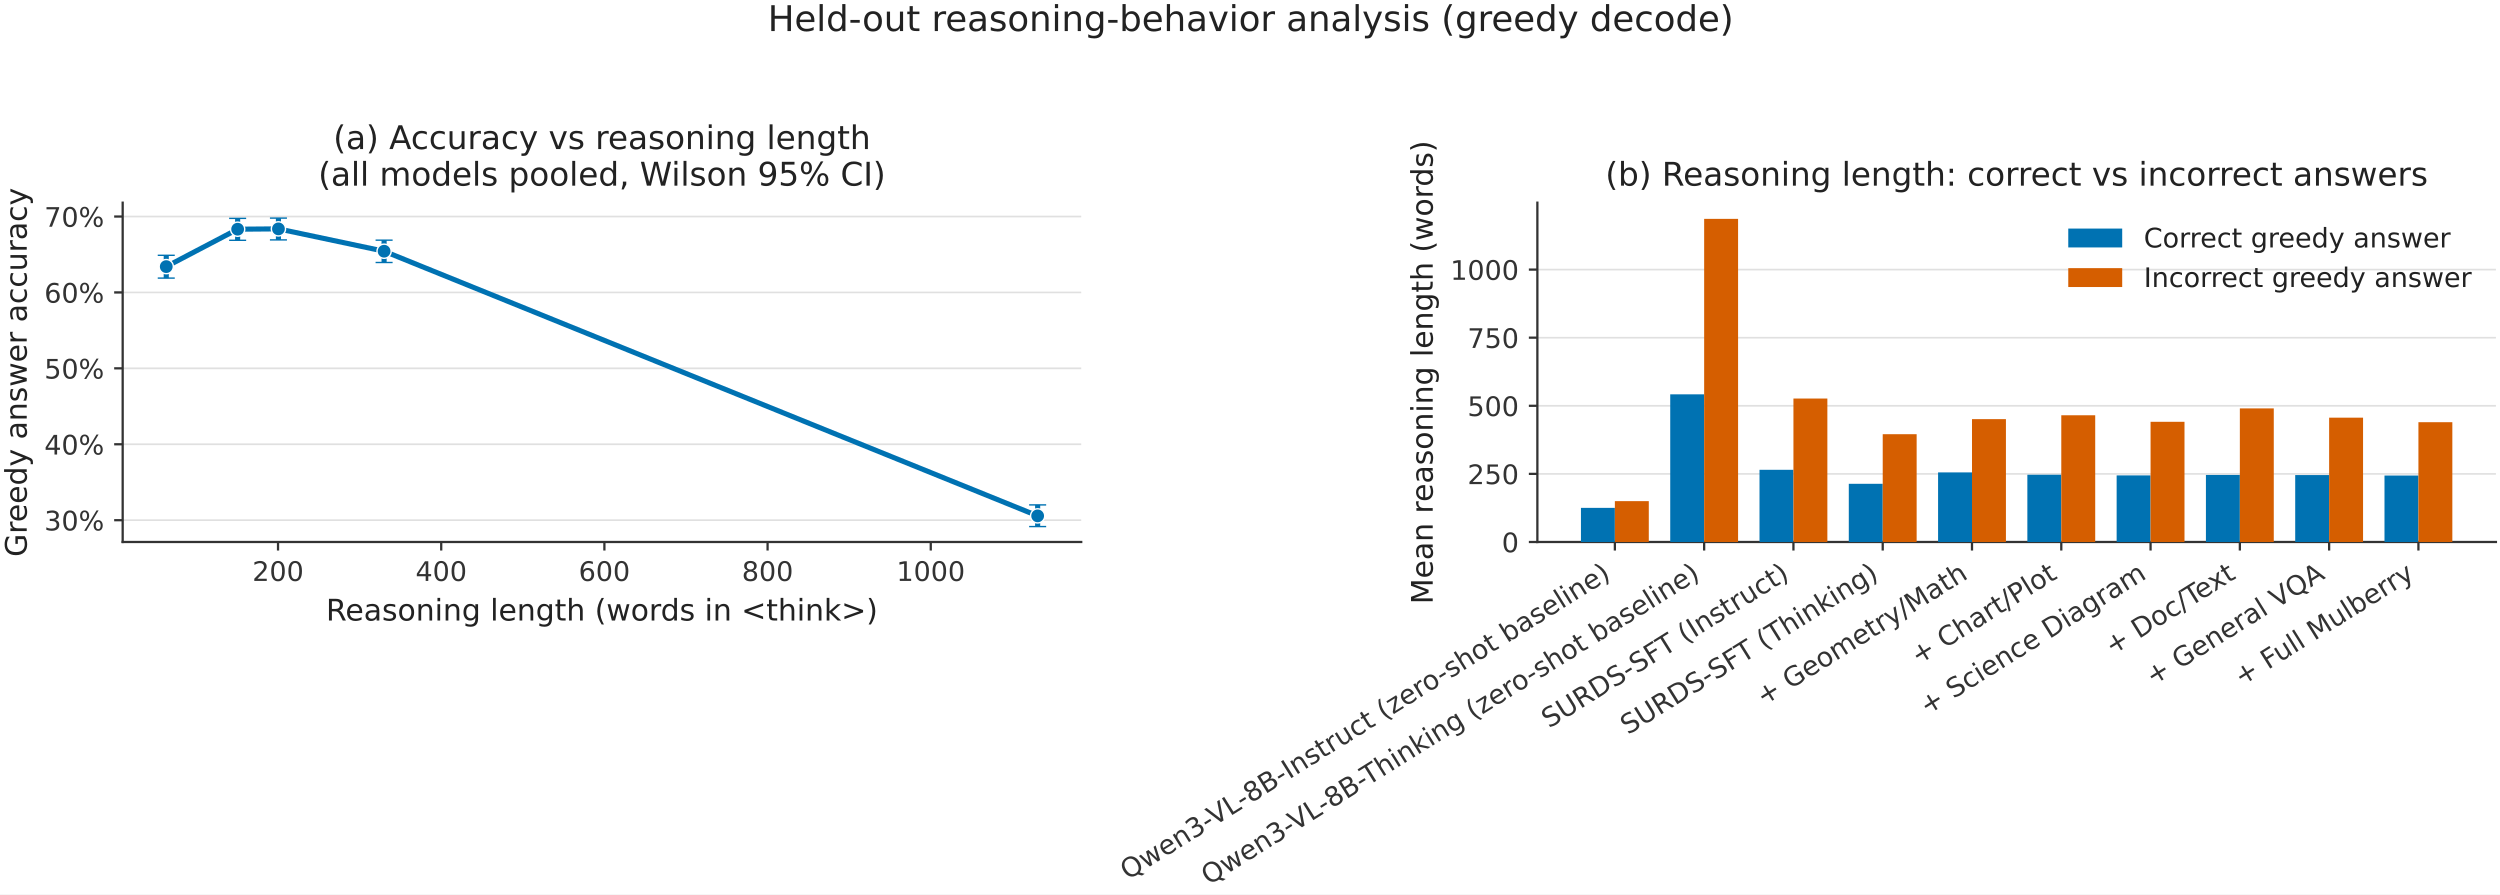
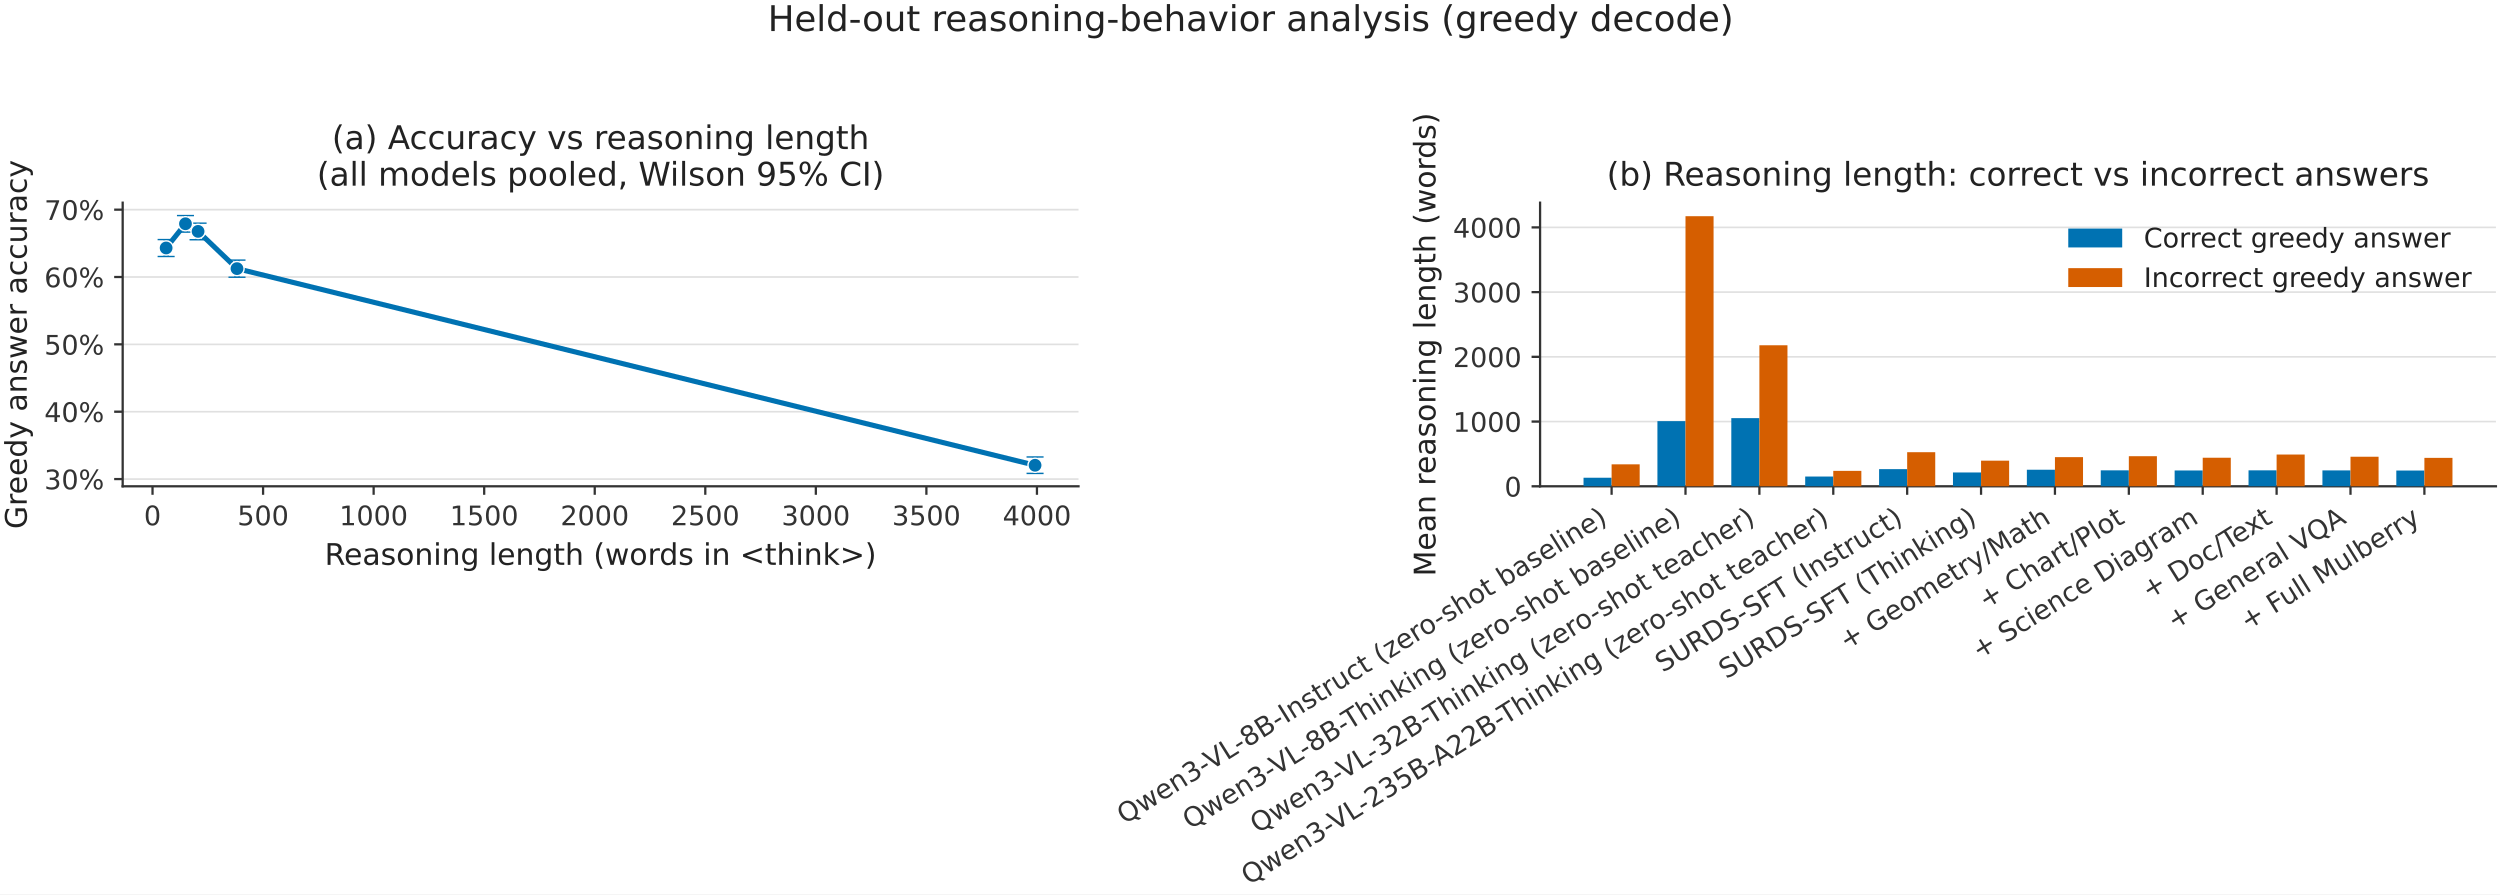
- <svg xmlns="http://www.w3.org/2000/svg" xmlns:xlink="http://www.w3.org/1999/xlink" width="880.697pt" height="315.072pt" viewBox="0 0 880.697 315.072" version="1.1">
+ <svg xmlns="http://www.w3.org/2000/svg" xmlns:xlink="http://www.w3.org/1999/xlink" width="880.697pt" height="315.063pt" viewBox="0 0 880.697 315.063" version="1.1">
  <defs>
    <style type="text/css">*{stroke-linejoin: round; stroke-linecap: butt}</style>
  </defs>
  <g id="figure_1">
    <g id="patch_1">
-       <path d="M 0 315.072  L 880.697 315.072  L 880.697 0  L 0 0  z " style="fill: #ffffff" />
+       <path d="M 0 315.063  L 880.697 315.063  L 880.697 0  L 0 0  z " style="fill: #ffffff" />
    </g>
    <g id="axes_1">
      <g id="patch_2">
-         <path d="M 43.217 190.93  L 380.891 190.93  L 380.891 71.4  L 43.217 71.4  z " style="fill: #ffffff" />
+         <path d="M 43.217 171.312  L 379.937 171.312  L 379.937 71.4  L 43.217 71.4  z " style="fill: #ffffff" />
      </g>
      <g id="matplotlib.axis_1">
        <g id="xtick_1">
          <g id="line2d_1">
            <defs>
-               <path id="md79ca6b4f8" d="M 0 0  L 0 3  " style="stroke: #333333; stroke-width: 0.8" />
+               <path id="ma2ba0cc5ce" d="M 0 0  L 0 3  " style="stroke: #333333; stroke-width: 0.8" />
            </defs>
            <g>
-               <use xlink:href="#md79ca6b4f8" x="97.944" y="190.93" style="fill: #333333; stroke: #333333; stroke-width: 0.8" />
+               <use xlink:href="#ma2ba0cc5ce" x="53.732" y="171.312" style="fill: #333333; stroke: #333333; stroke-width: 0.8" />
            </g>
          </g>
          <g id="text_1">
-             <text style="font-size: 9.5px; font-family: 'DejaVu Sans', 'STIXGeneral', sans-serif; text-anchor: middle; fill: #333333" x="97.944" y="204.649" transform="rotate(-0 97.94412 204.6486)">200</text>
+             <text style="font-size: 9.5px; font-family: 'DejaVu Sans', 'STIXGeneral', sans-serif; text-anchor: middle; fill: #333333" x="53.732" y="185.031" transform="rotate(-0 53.73245 185.031)">0</text>
          </g>
        </g>
        <g id="xtick_2">
          <g id="line2d_2">
            <g>
-               <use xlink:href="#md79ca6b4f8" x="155.43" y="190.93" style="fill: #333333; stroke: #333333; stroke-width: 0.8" />
+               <use xlink:href="#ma2ba0cc5ce" x="92.678" y="171.312" style="fill: #333333; stroke: #333333; stroke-width: 0.8" />
            </g>
          </g>
          <g id="text_2">
-             <text style="font-size: 9.5px; font-family: 'DejaVu Sans', 'STIXGeneral', sans-serif; text-anchor: middle; fill: #333333" x="155.43" y="204.649" transform="rotate(-0 155.4303 204.6486)">400</text>
+             <text style="font-size: 9.5px; font-family: 'DejaVu Sans', 'STIXGeneral', sans-serif; text-anchor: middle; fill: #333333" x="92.678" y="185.031" transform="rotate(-0 92.67759 185.031)">500</text>
          </g>
        </g>
        <g id="xtick_3">
          <g id="line2d_3">
            <g>
-               <use xlink:href="#md79ca6b4f8" x="212.916" y="190.93" style="fill: #333333; stroke: #333333; stroke-width: 0.8" />
+               <use xlink:href="#ma2ba0cc5ce" x="131.623" y="171.312" style="fill: #333333; stroke: #333333; stroke-width: 0.8" />
            </g>
          </g>
          <g id="text_3">
-             <text style="font-size: 9.5px; font-family: 'DejaVu Sans', 'STIXGeneral', sans-serif; text-anchor: middle; fill: #333333" x="212.916" y="204.649" transform="rotate(-0 212.9165 204.6486)">600</text>
+             <text style="font-size: 9.5px; font-family: 'DejaVu Sans', 'STIXGeneral', sans-serif; text-anchor: middle; fill: #333333" x="131.623" y="185.031" transform="rotate(-0 131.6227 185.031)">1000</text>
          </g>
        </g>
        <g id="xtick_4">
          <g id="line2d_4">
            <g>
-               <use xlink:href="#md79ca6b4f8" x="270.403" y="190.93" style="fill: #333333; stroke: #333333; stroke-width: 0.8" />
+               <use xlink:href="#ma2ba0cc5ce" x="170.568" y="171.312" style="fill: #333333; stroke: #333333; stroke-width: 0.8" />
            </g>
          </g>
          <g id="text_4">
-             <text style="font-size: 9.5px; font-family: 'DejaVu Sans', 'STIXGeneral', sans-serif; text-anchor: middle; fill: #333333" x="270.403" y="204.649" transform="rotate(-0 270.4027 204.6486)">800</text>
+             <text style="font-size: 9.5px; font-family: 'DejaVu Sans', 'STIXGeneral', sans-serif; text-anchor: middle; fill: #333333" x="170.568" y="185.031" transform="rotate(-0 170.5679 185.031)">1500</text>
          </g>
        </g>
        <g id="xtick_5">
          <g id="line2d_5">
            <g>
-               <use xlink:href="#md79ca6b4f8" x="327.889" y="190.93" style="fill: #333333; stroke: #333333; stroke-width: 0.8" />
+               <use xlink:href="#ma2ba0cc5ce" x="209.513" y="171.312" style="fill: #333333; stroke: #333333; stroke-width: 0.8" />
            </g>
          </g>
          <g id="text_5">
-             <text style="font-size: 9.5px; font-family: 'DejaVu Sans', 'STIXGeneral', sans-serif; text-anchor: middle; fill: #333333" x="327.889" y="204.649" transform="rotate(-0 327.8889 204.6486)">1000</text>
-           </g>
-         </g>
-         <g id="text_6">
-           <text style="font-size: 10.5px; font-family: 'DejaVu Sans', 'STIXGeneral', sans-serif; text-anchor: middle; fill: #222222" x="212.054" y="218.603" transform="rotate(-0 212.0542 218.6026)">Reasoning length (words in &lt;think&gt;)</text>
+             <text style="font-size: 9.5px; font-family: 'DejaVu Sans', 'STIXGeneral', sans-serif; text-anchor: middle; fill: #333333" x="209.513" y="185.031" transform="rotate(-0 209.513 185.031)">2000</text>
+           </g>
+         </g>
+         <g id="xtick_6">
+           <g id="line2d_6">
+             <g>
+               <use xlink:href="#ma2ba0cc5ce" x="248.458" y="171.312" style="fill: #333333; stroke: #333333; stroke-width: 0.8" />
+             </g>
+           </g>
+           <g id="text_6">
+             <text style="font-size: 9.5px; font-family: 'DejaVu Sans', 'STIXGeneral', sans-serif; text-anchor: middle; fill: #333333" x="248.458" y="185.031" transform="rotate(-0 248.4581 185.031)">2500</text>
+           </g>
+         </g>
+         <g id="xtick_7">
+           <g id="line2d_7">
+             <g>
+               <use xlink:href="#ma2ba0cc5ce" x="287.403" y="171.312" style="fill: #333333; stroke: #333333; stroke-width: 0.8" />
+             </g>
+           </g>
+           <g id="text_7">
+             <text style="font-size: 9.5px; font-family: 'DejaVu Sans', 'STIXGeneral', sans-serif; text-anchor: middle; fill: #333333" x="287.403" y="185.031" transform="rotate(-0 287.4033 185.031)">3000</text>
+           </g>
+         </g>
+         <g id="xtick_8">
+           <g id="line2d_8">
+             <g>
+               <use xlink:href="#ma2ba0cc5ce" x="326.348" y="171.312" style="fill: #333333; stroke: #333333; stroke-width: 0.8" />
+             </g>
+           </g>
+           <g id="text_8">
+             <text style="font-size: 9.5px; font-family: 'DejaVu Sans', 'STIXGeneral', sans-serif; text-anchor: middle; fill: #333333" x="326.348" y="185.031" transform="rotate(-0 326.3484 185.031)">3500</text>
+           </g>
+         </g>
+         <g id="xtick_9">
+           <g id="line2d_9">
+             <g>
+               <use xlink:href="#ma2ba0cc5ce" x="365.294" y="171.312" style="fill: #333333; stroke: #333333; stroke-width: 0.8" />
+             </g>
+           </g>
+           <g id="text_9">
+             <text style="font-size: 9.5px; font-family: 'DejaVu Sans', 'STIXGeneral', sans-serif; text-anchor: middle; fill: #333333" x="365.294" y="185.031" transform="rotate(-0 365.2935 185.031)">4000</text>
+           </g>
+         </g>
+         <g id="text_10">
+           <text style="font-size: 10.5px; font-family: 'DejaVu Sans', 'STIXGeneral', sans-serif; text-anchor: middle; fill: #222222" x="211.577" y="198.985" transform="rotate(-0 211.5771 198.985)">Reasoning length (words in &lt;think&gt;)</text>
        </g>
      </g>
      <g id="matplotlib.axis_2">
        <g id="ytick_1">
-           <g id="line2d_6">
-             <path d="M 43.217 183.248  L 380.891 183.248  " clip-path="url(#p5df1e978ad)" style="fill: none; stroke: #cccccc; stroke-opacity: 0.6; stroke-width: 0.6; stroke-linecap: square" />
-           </g>
-           <g id="line2d_7">
+           <g id="line2d_10">
+             <path d="M 43.217 168.76  L 379.937 168.76  " clip-path="url(#pbf3b297a5b)" style="fill: none; stroke: #cccccc; stroke-opacity: 0.6; stroke-width: 0.6; stroke-linecap: square" />
+           </g>
+           <g id="line2d_11">
            <defs>
-               <path id="m8e8f346470" d="M 0 0  L -3 0  " style="stroke: #333333; stroke-width: 0.8" />
+               <path id="mfb097be135" d="M 0 0  L -3 0  " style="stroke: #333333; stroke-width: 0.8" />
            </defs>
            <g>
-               <use xlink:href="#m8e8f346470" x="43.217" y="183.248" style="fill: #333333; stroke: #333333; stroke-width: 0.8" />
-             </g>
-           </g>
-           <g id="text_7">
-             <text style="font-size: 9.5px; font-family: 'DejaVu Sans', 'STIXGeneral', sans-serif; text-anchor: end; fill: #333333" x="36.717" y="186.857" transform="rotate(-0 36.71727 186.8571)">30%</text>
+               <use xlink:href="#mfb097be135" x="43.217" y="168.76" style="fill: #333333; stroke: #333333; stroke-width: 0.8" />
+             </g>
+           </g>
+           <g id="text_11">
+             <text style="font-size: 9.5px; font-family: 'DejaVu Sans', 'STIXGeneral', sans-serif; text-anchor: end; fill: #333333" x="36.717" y="172.369" transform="rotate(-0 36.71727 172.3693)">30%</text>
          </g>
        </g>
        <g id="ytick_2">
-           <g id="line2d_8">
-             <path d="M 43.217 156.505  L 380.891 156.505  " clip-path="url(#p5df1e978ad)" style="fill: none; stroke: #cccccc; stroke-opacity: 0.6; stroke-width: 0.6; stroke-linecap: square" />
-           </g>
-           <g id="line2d_9">
-             <g>
-               <use xlink:href="#m8e8f346470" x="43.217" y="156.505" style="fill: #333333; stroke: #333333; stroke-width: 0.8" />
-             </g>
-           </g>
-           <g id="text_8">
-             <text style="font-size: 9.5px; font-family: 'DejaVu Sans', 'STIXGeneral', sans-serif; text-anchor: end; fill: #333333" x="36.717" y="160.114" transform="rotate(-0 36.71727 160.1139)">40%</text>
+           <g id="line2d_12">
+             <path d="M 43.217 145.034  L 379.937 145.034  " clip-path="url(#pbf3b297a5b)" style="fill: none; stroke: #cccccc; stroke-opacity: 0.6; stroke-width: 0.6; stroke-linecap: square" />
+           </g>
+           <g id="line2d_13">
+             <g>
+               <use xlink:href="#mfb097be135" x="43.217" y="145.034" style="fill: #333333; stroke: #333333; stroke-width: 0.8" />
+             </g>
+           </g>
+           <g id="text_12">
+             <text style="font-size: 9.5px; font-family: 'DejaVu Sans', 'STIXGeneral', sans-serif; text-anchor: end; fill: #333333" x="36.717" y="148.643" transform="rotate(-0 36.71727 148.6431)">40%</text>
          </g>
        </g>
        <g id="ytick_3">
-           <g id="line2d_10">
-             <path d="M 43.217 129.761  L 380.891 129.761  " clip-path="url(#p5df1e978ad)" style="fill: none; stroke: #cccccc; stroke-opacity: 0.6; stroke-width: 0.6; stroke-linecap: square" />
-           </g>
-           <g id="line2d_11">
-             <g>
-               <use xlink:href="#m8e8f346470" x="43.217" y="129.761" style="fill: #333333; stroke: #333333; stroke-width: 0.8" />
-             </g>
-           </g>
-           <g id="text_9">
-             <text style="font-size: 9.5px; font-family: 'DejaVu Sans', 'STIXGeneral', sans-serif; text-anchor: end; fill: #333333" x="36.717" y="133.371" transform="rotate(-0 36.71727 133.3706)">50%</text>
+           <g id="line2d_14">
+             <path d="M 43.217 121.308  L 379.937 121.308  " clip-path="url(#pbf3b297a5b)" style="fill: none; stroke: #cccccc; stroke-opacity: 0.6; stroke-width: 0.6; stroke-linecap: square" />
+           </g>
+           <g id="line2d_15">
+             <g>
+               <use xlink:href="#mfb097be135" x="43.217" y="121.308" style="fill: #333333; stroke: #333333; stroke-width: 0.8" />
+             </g>
+           </g>
+           <g id="text_13">
+             <text style="font-size: 9.5px; font-family: 'DejaVu Sans', 'STIXGeneral', sans-serif; text-anchor: end; fill: #333333" x="36.717" y="124.917" transform="rotate(-0 36.71727 124.9169)">50%</text>
          </g>
        </g>
        <g id="ytick_4">
-           <g id="line2d_12">
-             <path d="M 43.217 103.018  L 380.891 103.018  " clip-path="url(#p5df1e978ad)" style="fill: none; stroke: #cccccc; stroke-opacity: 0.6; stroke-width: 0.6; stroke-linecap: square" />
-           </g>
-           <g id="line2d_13">
-             <g>
-               <use xlink:href="#m8e8f346470" x="43.217" y="103.018" style="fill: #333333; stroke: #333333; stroke-width: 0.8" />
-             </g>
-           </g>
-           <g id="text_10">
-             <text style="font-size: 9.5px; font-family: 'DejaVu Sans', 'STIXGeneral', sans-serif; text-anchor: end; fill: #333333" x="36.717" y="106.627" transform="rotate(-0 36.71727 106.6273)">60%</text>
+           <g id="line2d_16">
+             <path d="M 43.217 97.581  L 379.937 97.581  " clip-path="url(#pbf3b297a5b)" style="fill: none; stroke: #cccccc; stroke-opacity: 0.6; stroke-width: 0.6; stroke-linecap: square" />
+           </g>
+           <g id="line2d_17">
+             <g>
+               <use xlink:href="#mfb097be135" x="43.217" y="97.581" style="fill: #333333; stroke: #333333; stroke-width: 0.8" />
+             </g>
+           </g>
+           <g id="text_14">
+             <text style="font-size: 9.5px; font-family: 'DejaVu Sans', 'STIXGeneral', sans-serif; text-anchor: end; fill: #333333" x="36.717" y="101.191" transform="rotate(-0 36.71727 101.1907)">60%</text>
          </g>
        </g>
        <g id="ytick_5">
-           <g id="line2d_14">
-             <path d="M 43.217 76.275  L 380.891 76.275  " clip-path="url(#p5df1e978ad)" style="fill: none; stroke: #cccccc; stroke-opacity: 0.6; stroke-width: 0.6; stroke-linecap: square" />
-           </g>
-           <g id="line2d_15">
-             <g>
-               <use xlink:href="#m8e8f346470" x="43.217" y="76.275" style="fill: #333333; stroke: #333333; stroke-width: 0.8" />
-             </g>
-           </g>
-           <g id="text_11">
-             <text style="font-size: 9.5px; font-family: 'DejaVu Sans', 'STIXGeneral', sans-serif; text-anchor: end; fill: #333333" x="36.717" y="79.884" transform="rotate(-0 36.71727 79.88406)">70%</text>
-           </g>
-         </g>
-         <g id="text_12">
-           <text style="font-size: 10.5px; font-family: 'DejaVu Sans', 'STIXGeneral', sans-serif; text-anchor: middle; fill: #222222" x="9.418" y="131.165" transform="rotate(-90 9.418359 131.165)">Greedy answer accuracy</text>
+           <g id="line2d_18">
+             <path d="M 43.217 73.855  L 379.937 73.855  " clip-path="url(#pbf3b297a5b)" style="fill: none; stroke: #cccccc; stroke-opacity: 0.6; stroke-width: 0.6; stroke-linecap: square" />
+           </g>
+           <g id="line2d_19">
+             <g>
+               <use xlink:href="#mfb097be135" x="43.217" y="73.855" style="fill: #333333; stroke: #333333; stroke-width: 0.8" />
+             </g>
+           </g>
+           <g id="text_15">
+             <text style="font-size: 9.5px; font-family: 'DejaVu Sans', 'STIXGeneral', sans-serif; text-anchor: end; fill: #333333" x="36.717" y="77.465" transform="rotate(-0 36.71727 77.46452)">70%</text>
+           </g>
+         </g>
+         <g id="text_16">
+           <text style="font-size: 10.5px; font-family: 'DejaVu Sans', 'STIXGeneral', sans-serif; text-anchor: middle; fill: #222222" x="9.418" y="121.356" transform="rotate(-90 9.418359 121.3562)">Greedy answer accuracy</text>
        </g>
      </g>
      <g id="LineCollection_1">
-         <path d="M 58.566 97.971  L 58.566 89.941  " clip-path="url(#p5df1e978ad)" style="fill: none; stroke: #0072b2; stroke-width: 1.8" />
-         <path d="M 83.716 84.65  L 83.716 76.933  " clip-path="url(#p5df1e978ad)" style="fill: none; stroke: #0072b2; stroke-width: 1.8" />
-         <path d="M 98.088 84.514  L 98.088 76.833  " clip-path="url(#p5df1e978ad)" style="fill: none; stroke: #0072b2; stroke-width: 1.8" />
-         <path d="M 135.31 92.473  L 135.31 84.605  " clip-path="url(#p5df1e978ad)" style="fill: none; stroke: #0072b2; stroke-width: 1.8" />
-         <path d="M 365.542 185.497  L 365.542 177.865  " clip-path="url(#p5df1e978ad)" style="fill: none; stroke: #0072b2; stroke-width: 1.8" />
-       </g>
-       <g id="line2d_16">
+         <path d="M 58.523 90.358  L 58.523 84.399  " clip-path="url(#pbf3b297a5b)" style="fill: none; stroke: #0072b2; stroke-width: 1.8" />
+         <path d="M 65.338 81.77  L 65.338 75.941  " clip-path="url(#pbf3b297a5b)" style="fill: none; stroke: #0072b2; stroke-width: 1.8" />
+         <path d="M 69.778 84.456  L 69.778 78.62  " clip-path="url(#pbf3b297a5b)" style="fill: none; stroke: #0072b2; stroke-width: 1.8" />
+         <path d="M 83.487 97.671  L 83.487 91.621  " clip-path="url(#pbf3b297a5b)" style="fill: none; stroke: #0072b2; stroke-width: 1.8" />
+         <path d="M 364.631 166.771  L 364.631 160.973  " clip-path="url(#pbf3b297a5b)" style="fill: none; stroke: #0072b2; stroke-width: 1.8" />
+       </g>
+       <g id="line2d_20">
        <defs>
-           <path id="m7cbb4b2fdf" d="M 3 0  L -3 -0  " style="stroke: #0072b2; stroke-width: 0.5" />
+           <path id="me30764ab22" d="M 3 0  L -3 -0  " style="stroke: #0072b2; stroke-width: 0.5" />
        </defs>
-         <g clip-path="url(#p5df1e978ad)">
-           <use xlink:href="#m7cbb4b2fdf" x="58.566" y="97.971" style="fill: #0072b2; stroke: #0072b2; stroke-width: 0.5" />
-           <use xlink:href="#m7cbb4b2fdf" x="83.716" y="84.65" style="fill: #0072b2; stroke: #0072b2; stroke-width: 0.5" />
-           <use xlink:href="#m7cbb4b2fdf" x="98.088" y="84.514" style="fill: #0072b2; stroke: #0072b2; stroke-width: 0.5" />
-           <use xlink:href="#m7cbb4b2fdf" x="135.31" y="92.473" style="fill: #0072b2; stroke: #0072b2; stroke-width: 0.5" />
-           <use xlink:href="#m7cbb4b2fdf" x="365.542" y="185.497" style="fill: #0072b2; stroke: #0072b2; stroke-width: 0.5" />
-         </g>
-       </g>
-       <g id="line2d_17">
-         <g clip-path="url(#p5df1e978ad)">
-           <use xlink:href="#m7cbb4b2fdf" x="58.566" y="89.941" style="fill: #0072b2; stroke: #0072b2; stroke-width: 0.5" />
-           <use xlink:href="#m7cbb4b2fdf" x="83.716" y="76.933" style="fill: #0072b2; stroke: #0072b2; stroke-width: 0.5" />
-           <use xlink:href="#m7cbb4b2fdf" x="98.088" y="76.833" style="fill: #0072b2; stroke: #0072b2; stroke-width: 0.5" />
-           <use xlink:href="#m7cbb4b2fdf" x="135.31" y="84.605" style="fill: #0072b2; stroke: #0072b2; stroke-width: 0.5" />
-           <use xlink:href="#m7cbb4b2fdf" x="365.542" y="177.865" style="fill: #0072b2; stroke: #0072b2; stroke-width: 0.5" />
-         </g>
-       </g>
-       <g id="line2d_18">
-         <path d="M 58.566 93.921  L 83.716 80.744  L 98.088 80.627  L 135.31 88.5  L 365.542 181.731  " clip-path="url(#p5df1e978ad)" style="fill: none; stroke: #0072b2; stroke-width: 1.8; stroke-linecap: square" />
+         <g clip-path="url(#pbf3b297a5b)">
+           <use xlink:href="#me30764ab22" x="58.523" y="90.358" style="fill: #0072b2; stroke: #0072b2; stroke-width: 0.5" />
+           <use xlink:href="#me30764ab22" x="65.338" y="81.77" style="fill: #0072b2; stroke: #0072b2; stroke-width: 0.5" />
+           <use xlink:href="#me30764ab22" x="69.778" y="84.456" style="fill: #0072b2; stroke: #0072b2; stroke-width: 0.5" />
+           <use xlink:href="#me30764ab22" x="83.487" y="97.671" style="fill: #0072b2; stroke: #0072b2; stroke-width: 0.5" />
+           <use xlink:href="#me30764ab22" x="364.631" y="166.771" style="fill: #0072b2; stroke: #0072b2; stroke-width: 0.5" />
+         </g>
+       </g>
+       <g id="line2d_21">
+         <g clip-path="url(#pbf3b297a5b)">
+           <use xlink:href="#me30764ab22" x="58.523" y="84.399" style="fill: #0072b2; stroke: #0072b2; stroke-width: 0.5" />
+           <use xlink:href="#me30764ab22" x="65.338" y="75.941" style="fill: #0072b2; stroke: #0072b2; stroke-width: 0.5" />
+           <use xlink:href="#me30764ab22" x="69.778" y="78.62" style="fill: #0072b2; stroke: #0072b2; stroke-width: 0.5" />
+           <use xlink:href="#me30764ab22" x="83.487" y="91.621" style="fill: #0072b2; stroke: #0072b2; stroke-width: 0.5" />
+           <use xlink:href="#me30764ab22" x="364.631" y="160.973" style="fill: #0072b2; stroke: #0072b2; stroke-width: 0.5" />
+         </g>
+       </g>
+       <g id="line2d_22">
+         <path d="M 58.523 87.355  L 65.338 78.826  L 69.778 81.511  L 83.487 94.628  L 364.631 163.901  " clip-path="url(#pbf3b297a5b)" style="fill: none; stroke: #0072b2; stroke-width: 1.8; stroke-linecap: square" />
        <defs>
-           <path id="ma57199db04" d="M 0 2.5  C 0.663 2.5 1.299 2.237 1.768 1.768  C 2.237 1.299 2.5 0.663 2.5 0  C 2.5 -0.663 2.237 -1.299 1.768 -1.768  C 1.299 -2.237 0.663 -2.5 0 -2.5  C -0.663 -2.5 -1.299 -2.237 -1.768 -1.768  C -2.237 -1.299 -2.5 -0.663 -2.5 0  C -2.5 0.663 -2.237 1.299 -1.768 1.768  C -1.299 2.237 -0.663 2.5 0 2.5  z " style="stroke: #ffffff; stroke-width: 0.5" />
+           <path id="maef5bd42ff" d="M 0 2.5  C 0.663 2.5 1.299 2.237 1.768 1.768  C 2.237 1.299 2.5 0.663 2.5 0  C 2.5 -0.663 2.237 -1.299 1.768 -1.768  C 1.299 -2.237 0.663 -2.5 0 -2.5  C -0.663 -2.5 -1.299 -2.237 -1.768 -1.768  C -2.237 -1.299 -2.5 -0.663 -2.5 0  C -2.5 0.663 -2.237 1.299 -1.768 1.768  C -1.299 2.237 -0.663 2.5 0 2.5  z " style="stroke: #ffffff; stroke-width: 0.5" />
        </defs>
-         <g clip-path="url(#p5df1e978ad)">
-           <use xlink:href="#ma57199db04" x="58.566" y="93.921" style="fill: #0072b2; stroke: #ffffff; stroke-width: 0.5" />
-           <use xlink:href="#ma57199db04" x="83.716" y="80.744" style="fill: #0072b2; stroke: #ffffff; stroke-width: 0.5" />
-           <use xlink:href="#ma57199db04" x="98.088" y="80.627" style="fill: #0072b2; stroke: #ffffff; stroke-width: 0.5" />
-           <use xlink:href="#ma57199db04" x="135.31" y="88.5" style="fill: #0072b2; stroke: #ffffff; stroke-width: 0.5" />
-           <use xlink:href="#ma57199db04" x="365.542" y="181.731" style="fill: #0072b2; stroke: #ffffff; stroke-width: 0.5" />
+         <g clip-path="url(#pbf3b297a5b)">
+           <use xlink:href="#maef5bd42ff" x="58.523" y="87.355" style="fill: #0072b2; stroke: #ffffff; stroke-width: 0.5" />
+           <use xlink:href="#maef5bd42ff" x="65.338" y="78.826" style="fill: #0072b2; stroke: #ffffff; stroke-width: 0.5" />
+           <use xlink:href="#maef5bd42ff" x="69.778" y="81.511" style="fill: #0072b2; stroke: #ffffff; stroke-width: 0.5" />
+           <use xlink:href="#maef5bd42ff" x="83.487" y="94.628" style="fill: #0072b2; stroke: #ffffff; stroke-width: 0.5" />
+           <use xlink:href="#maef5bd42ff" x="364.631" y="163.901" style="fill: #0072b2; stroke: #ffffff; stroke-width: 0.5" />
        </g>
      </g>
      <g id="patch_3">
-         <path d="M 43.217 190.93  L 43.217 71.4  " style="fill: none; stroke: #333333; stroke-width: 0.8; stroke-linejoin: miter; stroke-linecap: square" />
+         <path d="M 43.217 171.312  L 43.217 71.4  " style="fill: none; stroke: #333333; stroke-width: 0.8; stroke-linejoin: miter; stroke-linecap: square" />
      </g>
      <g id="patch_4">
-         <path d="M 43.217 190.93  L 380.891 190.93  " style="fill: none; stroke: #333333; stroke-width: 0.8; stroke-linejoin: miter; stroke-linecap: square" />
-       </g>
-       <g id="text_13">
-         <text style="font-size: 11.5px; font-family: 'DejaVu Sans', 'STIXGeneral', sans-serif; fill: #222222" transform="translate(117.4092 52.52252)">(a) Accuracy vs reasoning length</text>
-         <text style="font-size: 11.5px; font-family: 'DejaVu Sans', 'STIXGeneral', sans-serif; fill: #222222" transform="translate(112.1111 65.4)">(all models pooled, Wilson 95% CI)</text>
+         <path d="M 43.217 171.312  L 379.937 171.312  " style="fill: none; stroke: #333333; stroke-width: 0.8; stroke-linejoin: miter; stroke-linecap: square" />
+       </g>
+       <g id="text_17">
+         <text style="font-size: 11.5px; font-family: 'DejaVu Sans', 'STIXGeneral', sans-serif; fill: #222222" transform="translate(116.9321 52.52252)">(a) Accuracy vs reasoning length</text>
+         <text style="font-size: 11.5px; font-family: 'DejaVu Sans', 'STIXGeneral', sans-serif; fill: #222222" transform="translate(111.634 65.4)">(all models pooled, Wilson 95% CI)</text>
      </g>
    </g>
    <g id="axes_2">
      <g id="patch_5">
-         <path d="M 541.583 190.93  L 879.257 190.93  L 879.257 71.4  L 541.583 71.4  z " style="fill: #ffffff" />
+         <path d="M 542.538 171.312  L 879.257 171.312  L 879.257 71.4  L 542.538 71.4  z " style="fill: #ffffff" />
      </g>
      <g id="matplotlib.axis_3">
-         <g id="xtick_6">
-           <g id="line2d_19">
-             <g>
-               <use xlink:href="#md79ca6b4f8" x="568.884" y="190.93" style="fill: #333333; stroke: #333333; stroke-width: 0.8" />
-             </g>
-           </g>
-           <g id="text_14">
-             <text style="font-size: 9.5px; font-family: 'DejaVu Sans', 'STIXGeneral', sans-serif; fill: #333333" transform="translate(397.2682 310.1351) rotate(-32)">Qwen3-VL-8B-Instruct (zero-shot baseline)</text>
-           </g>
-         </g>
-         <g id="xtick_7">
-           <g id="line2d_20">
-             <g>
-               <use xlink:href="#md79ca6b4f8" x="600.337" y="190.93" style="fill: #333333; stroke: #333333; stroke-width: 0.8" />
-             </g>
-           </g>
-           <g id="text_15">
-             <text style="font-size: 9.5px; font-family: 'DejaVu Sans', 'STIXGeneral', sans-serif; fill: #333333" transform="translate(425.8052 311.9568) rotate(-32)">Qwen3-VL-8B-Thinking (zero-shot baseline)</text>
-           </g>
-         </g>
-         <g id="xtick_8">
-           <g id="line2d_21">
-             <g>
-               <use xlink:href="#md79ca6b4f8" x="631.789" y="190.93" style="fill: #333333; stroke: #333333; stroke-width: 0.8" />
-             </g>
-           </g>
-           <g id="text_16">
-             <text style="font-size: 9.5px; font-family: 'DejaVu Sans', 'STIXGeneral', sans-serif; fill: #333333" transform="translate(545.6899 256.6983) rotate(-32)">SURDS-SFT (Instruct)</text>
-           </g>
-         </g>
-         <g id="xtick_9">
-           <g id="line2d_22">
-             <g>
-               <use xlink:href="#md79ca6b4f8" x="663.242" y="190.93" style="fill: #333333; stroke: #333333; stroke-width: 0.8" />
-             </g>
-           </g>
-           <g id="text_17">
-             <text style="font-size: 9.5px; font-family: 'DejaVu Sans', 'STIXGeneral', sans-serif; fill: #333333" transform="translate(573.4918 258.9794) rotate(-32)">SURDS-SFT (Thinking)</text>
-           </g>
-         </g>
        <g id="xtick_10">
          <g id="line2d_23">
            <g>
-               <use xlink:href="#md79ca6b4f8" x="694.694" y="190.93" style="fill: #333333; stroke: #333333; stroke-width: 0.8" />
+               <use xlink:href="#ma2ba0cc5ce" x="567.734" y="171.312" style="fill: #333333; stroke: #333333; stroke-width: 0.8" />
            </g>
          </g>
          <g id="text_18">
-             <text style="font-size: 9.5px; font-family: 'DejaVu Sans', 'STIXGeneral', sans-serif; fill: #333333" transform="translate(621.2964 248.7615) rotate(-32)">+ Geometry/Math</text>
+             <text style="font-size: 9.5px; font-family: 'DejaVu Sans', 'STIXGeneral', sans-serif; fill: #333333" transform="translate(396.1183 290.5175) rotate(-32)">Qwen3-VL-8B-Instruct (zero-shot baseline)</text>
          </g>
        </g>
        <g id="xtick_11">
          <g id="line2d_24">
            <g>
-               <use xlink:href="#md79ca6b4f8" x="726.147" y="190.93" style="fill: #333333; stroke: #333333; stroke-width: 0.8" />
+               <use xlink:href="#ma2ba0cc5ce" x="593.764" y="171.312" style="fill: #333333; stroke: #333333; stroke-width: 0.8" />
            </g>
          </g>
          <g id="text_19">
-             <text style="font-size: 9.5px; font-family: 'DejaVu Sans', 'STIXGeneral', sans-serif; fill: #333333" transform="translate(675.7513 234.388) rotate(-32)">+ Chart/Plot</text>
+             <text style="font-size: 9.5px; font-family: 'DejaVu Sans', 'STIXGeneral', sans-serif; fill: #333333" transform="translate(419.2326 292.3392) rotate(-32)">Qwen3-VL-8B-Thinking (zero-shot baseline)</text>
          </g>
        </g>
        <g id="xtick_12">
          <g id="line2d_25">
            <g>
-               <use xlink:href="#md79ca6b4f8" x="757.599" y="190.93" style="fill: #333333; stroke: #333333; stroke-width: 0.8" />
+               <use xlink:href="#ma2ba0cc5ce" x="619.794" y="171.312" style="fill: #333333; stroke: #333333; stroke-width: 0.8" />
            </g>
          </g>
          <g id="text_20">
-             <text style="font-size: 9.5px; font-family: 'DejaVu Sans', 'STIXGeneral', sans-serif; fill: #333333" transform="translate(678.8576 252.1006) rotate(-32)">+ Science Diagram</text>
+             <text style="font-size: 9.5px; font-family: 'DejaVu Sans', 'STIXGeneral', sans-serif; fill: #333333" transform="translate(443.024 293.7378) rotate(-32)">Qwen3-VL-32B-Thinking (zero-shot teacher)</text>
          </g>
        </g>
        <g id="xtick_13">
          <g id="line2d_26">
            <g>
-               <use xlink:href="#md79ca6b4f8" x="789.052" y="190.93" style="fill: #333333; stroke: #333333; stroke-width: 0.8" />
+               <use xlink:href="#ma2ba0cc5ce" x="645.823" y="171.312" style="fill: #333333; stroke: #333333; stroke-width: 0.8" />
            </g>
          </g>
          <g id="text_21">
-             <text style="font-size: 9.5px; font-family: 'DejaVu Sans', 'STIXGeneral', sans-serif; fill: #333333" transform="translate(744.1221 230.9726) rotate(-32)">+ Doc/Text</text>
+             <text style="font-size: 9.5px; font-family: 'DejaVu Sans', 'STIXGeneral', sans-serif; fill: #333333" transform="translate(439.912 311.9476) rotate(-32)">Qwen3-VL-235B-A22B-Thinking (zero-shot teacher)</text>
          </g>
        </g>
        <g id="xtick_14">
          <g id="line2d_27">
            <g>
-               <use xlink:href="#md79ca6b4f8" x="820.504" y="190.93" style="fill: #333333; stroke: #333333; stroke-width: 0.8" />
+               <use xlink:href="#ma2ba0cc5ce" x="671.853" y="171.312" style="fill: #333333; stroke: #333333; stroke-width: 0.8" />
            </g>
          </g>
          <g id="text_22">
-             <text style="font-size: 9.5px; font-family: 'DejaVu Sans', 'STIXGeneral', sans-serif; fill: #333333" transform="translate(758.4709 241.6601) rotate(-32)">+ General VQA</text>
+             <text style="font-size: 9.5px; font-family: 'DejaVu Sans', 'STIXGeneral', sans-serif; fill: #333333" transform="translate(585.7537 237.0807) rotate(-32)">SURDS-SFT (Instruct)</text>
          </g>
        </g>
        <g id="xtick_15">
          <g id="line2d_28">
            <g>
-               <use xlink:href="#md79ca6b4f8" x="851.957" y="190.93" style="fill: #333333; stroke: #333333; stroke-width: 0.8" />
+               <use xlink:href="#ma2ba0cc5ce" x="697.883" y="171.312" style="fill: #333333; stroke: #333333; stroke-width: 0.8" />
            </g>
          </g>
          <g id="text_23">
-             <text style="font-size: 9.5px; font-family: 'DejaVu Sans', 'STIXGeneral', sans-serif; fill: #333333" transform="translate(789.6465 241.8331) rotate(-32)">+ Full Mulberry</text>
+             <text style="font-size: 9.5px; font-family: 'DejaVu Sans', 'STIXGeneral', sans-serif; fill: #333333" transform="translate(608.1328 239.3618) rotate(-32)">SURDS-SFT (Thinking)</text>
+           </g>
+         </g>
+         <g id="xtick_16">
+           <g id="line2d_29">
+             <g>
+               <use xlink:href="#ma2ba0cc5ce" x="723.912" y="171.312" style="fill: #333333; stroke: #333333; stroke-width: 0.8" />
+             </g>
+           </g>
+           <g id="text_24">
+             <text style="font-size: 9.5px; font-family: 'DejaVu Sans', 'STIXGeneral', sans-serif; fill: #333333" transform="translate(650.5146 229.1439) rotate(-32)">+ Geometry/Math</text>
+           </g>
+         </g>
+         <g id="xtick_17">
+           <g id="line2d_30">
+             <g>
+               <use xlink:href="#ma2ba0cc5ce" x="749.942" y="171.312" style="fill: #333333; stroke: #333333; stroke-width: 0.8" />
+             </g>
+           </g>
+           <g id="text_25">
+             <text style="font-size: 9.5px; font-family: 'DejaVu Sans', 'STIXGeneral', sans-serif; fill: #333333" transform="translate(699.5467 214.7704) rotate(-32)">+ Chart/Plot</text>
+           </g>
+         </g>
+         <g id="xtick_18">
+           <g id="line2d_31">
+             <g>
+               <use xlink:href="#ma2ba0cc5ce" x="775.972" y="171.312" style="fill: #333333; stroke: #333333; stroke-width: 0.8" />
+             </g>
+           </g>
+           <g id="text_26">
+             <text style="font-size: 9.5px; font-family: 'DejaVu Sans', 'STIXGeneral', sans-serif; fill: #333333" transform="translate(697.2302 232.483) rotate(-32)">+ Science Diagram</text>
+           </g>
+         </g>
+         <g id="xtick_19">
+           <g id="line2d_32">
+             <g>
+               <use xlink:href="#ma2ba0cc5ce" x="802.001" y="171.312" style="fill: #333333; stroke: #333333; stroke-width: 0.8" />
+             </g>
+           </g>
+           <g id="text_27">
+             <text style="font-size: 9.5px; font-family: 'DejaVu Sans', 'STIXGeneral', sans-serif; fill: #333333" transform="translate(757.0718 211.3549) rotate(-32)">+ Doc/Text</text>
+           </g>
+         </g>
+         <g id="xtick_20">
+           <g id="line2d_33">
+             <g>
+               <use xlink:href="#ma2ba0cc5ce" x="828.031" y="171.312" style="fill: #333333; stroke: #333333; stroke-width: 0.8" />
+             </g>
+           </g>
+           <g id="text_28">
+             <text style="font-size: 9.5px; font-family: 'DejaVu Sans', 'STIXGeneral', sans-serif; fill: #333333" transform="translate(765.9978 222.0425) rotate(-32)">+ General VQA</text>
+           </g>
+         </g>
+         <g id="xtick_21">
+           <g id="line2d_34">
+             <g>
+               <use xlink:href="#ma2ba0cc5ce" x="854.061" y="171.312" style="fill: #333333; stroke: #333333; stroke-width: 0.8" />
+             </g>
+           </g>
+           <g id="text_29">
+             <text style="font-size: 9.5px; font-family: 'DejaVu Sans', 'STIXGeneral', sans-serif; fill: #333333" transform="translate(791.7505 222.2155) rotate(-32)">+ Full Mulberry</text>
          </g>
        </g>
      </g>
      <g id="matplotlib.axis_4">
        <g id="ytick_6">
-           <g id="line2d_29">
-             <path d="M 541.583 190.93  L 879.257 190.93  " clip-path="url(#p67d475aee7)" style="fill: none; stroke: #cccccc; stroke-opacity: 0.6; stroke-width: 0.6; stroke-linecap: square" />
-           </g>
-           <g id="line2d_30">
-             <g>
-               <use xlink:href="#m8e8f346470" x="541.583" y="190.93" style="fill: #333333; stroke: #333333; stroke-width: 0.8" />
-             </g>
-           </g>
-           <g id="text_24">
-             <text style="font-size: 9.5px; font-family: 'DejaVu Sans', 'STIXGeneral', sans-serif; text-anchor: end; fill: #333333" x="535.083" y="194.539" transform="rotate(-0 535.0834 194.5393)">0</text>
+           <g id="line2d_35">
+             <path d="M 542.538 171.312  L 879.257 171.312  " clip-path="url(#p5b12cc3abe)" style="fill: none; stroke: #cccccc; stroke-opacity: 0.6; stroke-width: 0.6; stroke-linecap: square" />
+           </g>
+           <g id="line2d_36">
+             <g>
+               <use xlink:href="#mfb097be135" x="542.538" y="171.312" style="fill: #333333; stroke: #333333; stroke-width: 0.8" />
+             </g>
+           </g>
+           <g id="text_30">
+             <text style="font-size: 9.5px; font-family: 'DejaVu Sans', 'STIXGeneral', sans-serif; text-anchor: end; fill: #333333" x="536.038" y="174.922" transform="rotate(-0 536.0376 174.9217)">0</text>
          </g>
        </g>
        <g id="ytick_7">
-           <g id="line2d_31">
-             <path d="M 541.583 166.941  L 879.257 166.941  " clip-path="url(#p67d475aee7)" style="fill: none; stroke: #cccccc; stroke-opacity: 0.6; stroke-width: 0.6; stroke-linecap: square" />
-           </g>
-           <g id="line2d_32">
-             <g>
-               <use xlink:href="#m8e8f346470" x="541.583" y="166.941" style="fill: #333333; stroke: #333333; stroke-width: 0.8" />
-             </g>
-           </g>
-           <g id="text_25">
-             <text style="font-size: 9.5px; font-family: 'DejaVu Sans', 'STIXGeneral', sans-serif; text-anchor: end; fill: #333333" x="535.083" y="170.55" transform="rotate(-0 535.0834 170.5498)">250</text>
+           <g id="line2d_37">
+             <path d="M 542.538 148.509  L 879.257 148.509  " clip-path="url(#p5b12cc3abe)" style="fill: none; stroke: #cccccc; stroke-opacity: 0.6; stroke-width: 0.6; stroke-linecap: square" />
+           </g>
+           <g id="line2d_38">
+             <g>
+               <use xlink:href="#mfb097be135" x="542.538" y="148.509" style="fill: #333333; stroke: #333333; stroke-width: 0.8" />
+             </g>
+           </g>
+           <g id="text_31">
+             <text style="font-size: 9.5px; font-family: 'DejaVu Sans', 'STIXGeneral', sans-serif; text-anchor: end; fill: #333333" x="536.038" y="152.118" transform="rotate(-0 536.0376 152.1182)">1000</text>
          </g>
        </g>
        <g id="ytick_8">
-           <g id="line2d_33">
-             <path d="M 541.583 142.951  L 879.257 142.951  " clip-path="url(#p67d475aee7)" style="fill: none; stroke: #cccccc; stroke-opacity: 0.6; stroke-width: 0.6; stroke-linecap: square" />
-           </g>
-           <g id="line2d_34">
-             <g>
-               <use xlink:href="#m8e8f346470" x="541.583" y="142.951" style="fill: #333333; stroke: #333333; stroke-width: 0.8" />
-             </g>
-           </g>
-           <g id="text_26">
-             <text style="font-size: 9.5px; font-family: 'DejaVu Sans', 'STIXGeneral', sans-serif; text-anchor: end; fill: #333333" x="535.083" y="146.56" transform="rotate(-0 535.0834 146.5603)">500</text>
+           <g id="line2d_39">
+             <path d="M 542.538 125.705  L 879.257 125.705  " clip-path="url(#p5b12cc3abe)" style="fill: none; stroke: #cccccc; stroke-opacity: 0.6; stroke-width: 0.6; stroke-linecap: square" />
+           </g>
+           <g id="line2d_40">
+             <g>
+               <use xlink:href="#mfb097be135" x="542.538" y="125.705" style="fill: #333333; stroke: #333333; stroke-width: 0.8" />
+             </g>
+           </g>
+           <g id="text_32">
+             <text style="font-size: 9.5px; font-family: 'DejaVu Sans', 'STIXGeneral', sans-serif; text-anchor: end; fill: #333333" x="536.038" y="129.315" transform="rotate(-0 536.0376 129.3147)">2000</text>
          </g>
        </g>
        <g id="ytick_9">
-           <g id="line2d_35">
-             <path d="M 541.583 118.962  L 879.257 118.962  " clip-path="url(#p67d475aee7)" style="fill: none; stroke: #cccccc; stroke-opacity: 0.6; stroke-width: 0.6; stroke-linecap: square" />
-           </g>
-           <g id="line2d_36">
-             <g>
-               <use xlink:href="#m8e8f346470" x="541.583" y="118.962" style="fill: #333333; stroke: #333333; stroke-width: 0.8" />
-             </g>
-           </g>
-           <g id="text_27">
-             <text style="font-size: 9.5px; font-family: 'DejaVu Sans', 'STIXGeneral', sans-serif; text-anchor: end; fill: #333333" x="535.083" y="122.571" transform="rotate(-0 535.0834 122.5708)">750</text>
+           <g id="line2d_41">
+             <path d="M 542.538 102.902  L 879.257 102.902  " clip-path="url(#p5b12cc3abe)" style="fill: none; stroke: #cccccc; stroke-opacity: 0.6; stroke-width: 0.6; stroke-linecap: square" />
+           </g>
+           <g id="line2d_42">
+             <g>
+               <use xlink:href="#mfb097be135" x="542.538" y="102.902" style="fill: #333333; stroke: #333333; stroke-width: 0.8" />
+             </g>
+           </g>
+           <g id="text_33">
+             <text style="font-size: 9.5px; font-family: 'DejaVu Sans', 'STIXGeneral', sans-serif; text-anchor: end; fill: #333333" x="536.038" y="106.511" transform="rotate(-0 536.0376 106.5112)">3000</text>
          </g>
        </g>
        <g id="ytick_10">
-           <g id="line2d_37">
-             <path d="M 541.583 94.972  L 879.257 94.972  " clip-path="url(#p67d475aee7)" style="fill: none; stroke: #cccccc; stroke-opacity: 0.6; stroke-width: 0.6; stroke-linecap: square" />
-           </g>
-           <g id="line2d_38">
-             <g>
-               <use xlink:href="#m8e8f346470" x="541.583" y="94.972" style="fill: #333333; stroke: #333333; stroke-width: 0.8" />
-             </g>
-           </g>
-           <g id="text_28">
-             <text style="font-size: 9.5px; font-family: 'DejaVu Sans', 'STIXGeneral', sans-serif; text-anchor: end; fill: #333333" x="535.083" y="98.581" transform="rotate(-0 535.0834 98.58126)">1000</text>
-           </g>
-         </g>
-         <g id="text_29">
-           <text style="font-size: 10.5px; font-family: 'DejaVu Sans', 'STIXGeneral', sans-serif; text-anchor: middle; fill: #222222" x="504.722" y="131.165" transform="rotate(-90 504.7222 131.165)">Mean reasoning length (words)</text>
+           <g id="line2d_43">
+             <path d="M 542.538 80.099  L 879.257 80.099  " clip-path="url(#p5b12cc3abe)" style="fill: none; stroke: #cccccc; stroke-opacity: 0.6; stroke-width: 0.6; stroke-linecap: square" />
+           </g>
+           <g id="line2d_44">
+             <g>
+               <use xlink:href="#mfb097be135" x="542.538" y="80.099" style="fill: #333333; stroke: #333333; stroke-width: 0.8" />
+             </g>
+           </g>
+           <g id="text_34">
+             <text style="font-size: 9.5px; font-family: 'DejaVu Sans', 'STIXGeneral', sans-serif; text-anchor: end; fill: #333333" x="536.038" y="83.708" transform="rotate(-0 536.0376 83.70776)">4000</text>
+           </g>
+         </g>
+         <g id="text_35">
+           <text style="font-size: 10.5px; font-family: 'DejaVu Sans', 'STIXGeneral', sans-serif; text-anchor: middle; fill: #222222" x="505.676" y="121.356" transform="rotate(-90 505.6765 121.3562)">Mean reasoning length (words)</text>
        </g>
      </g>
      <g id="patch_6">
-         <path d="M 541.583 190.93  L 541.583 71.4  " style="fill: none; stroke: #333333; stroke-width: 0.8; stroke-linejoin: miter; stroke-linecap: square" />
+         <path d="M 542.538 171.312  L 542.538 71.4  " style="fill: none; stroke: #333333; stroke-width: 0.8; stroke-linejoin: miter; stroke-linecap: square" />
      </g>
      <g id="patch_7">
-         <path d="M 541.583 190.93  L 879.257 190.93  " style="fill: none; stroke: #333333; stroke-width: 0.8; stroke-linejoin: miter; stroke-linecap: square" />
+         <path d="M 542.538 171.312  L 879.257 171.312  " style="fill: none; stroke: #333333; stroke-width: 0.8; stroke-linejoin: miter; stroke-linecap: square" />
      </g>
      <g id="patch_8">
-         <path d="M 556.932 190.93  L 568.884 190.93  L 568.884 178.906  L 556.932 178.906  z " clip-path="url(#p67d475aee7)" style="fill: #0072b2" />
+         <path d="M 557.843 171.312  L 567.734 171.312  L 567.734 168.29  L 557.843 168.29  z " clip-path="url(#p5b12cc3abe)" style="fill: #0072b2" />
      </g>
      <g id="patch_9">
-         <path d="M 588.385 190.93  L 600.337 190.93  L 600.337 138.918  L 588.385 138.918  z " clip-path="url(#p67d475aee7)" style="fill: #0072b2" />
+         <path d="M 583.873 171.312  L 593.764 171.312  L 593.764 148.354  L 583.873 148.354  z " clip-path="url(#p5b12cc3abe)" style="fill: #0072b2" />
      </g>
      <g id="patch_10">
-         <path d="M 619.837 190.93  L 631.789 190.93  L 631.789 165.492  L 619.837 165.492  z " clip-path="url(#p67d475aee7)" style="fill: #0072b2" />
+         <path d="M 609.902 171.312  L 619.794 171.312  L 619.794 147.305  L 609.902 147.305  z " clip-path="url(#p5b12cc3abe)" style="fill: #0072b2" />
      </g>
      <g id="patch_11">
-         <path d="M 651.29 190.93  L 663.242 190.93  L 663.242 170.436  L 651.29 170.436  z " clip-path="url(#p67d475aee7)" style="fill: #0072b2" />
+         <path d="M 635.932 171.312  L 645.823 171.312  L 645.823 167.868  L 635.932 167.868  z " clip-path="url(#p5b12cc3abe)" style="fill: #0072b2" />
      </g>
      <g id="patch_12">
-         <path d="M 682.742 190.93  L 694.694 190.93  L 694.694 166.418  L 682.742 166.418  z " clip-path="url(#p67d475aee7)" style="fill: #0072b2" />
+         <path d="M 661.962 171.312  L 671.853 171.312  L 671.853 165.267  L 661.962 165.267  z " clip-path="url(#p5b12cc3abe)" style="fill: #0072b2" />
      </g>
      <g id="patch_13">
-         <path d="M 714.195 190.93  L 726.147 190.93  L 726.147 167.23  L 714.195 167.23  z " clip-path="url(#p67d475aee7)" style="fill: #0072b2" />
+         <path d="M 687.991 171.312  L 697.883 171.312  L 697.883 166.442  L 687.991 166.442  z " clip-path="url(#p5b12cc3abe)" style="fill: #0072b2" />
      </g>
      <g id="patch_14">
-         <path d="M 745.647 190.93  L 757.599 190.93  L 757.599 167.48  L 745.647 167.48  z " clip-path="url(#p67d475aee7)" style="fill: #0072b2" />
+         <path d="M 714.021 171.312  L 723.912 171.312  L 723.912 165.487  L 714.021 165.487  z " clip-path="url(#p5b12cc3abe)" style="fill: #0072b2" />
      </g>
      <g id="patch_15">
-         <path d="M 777.1 190.93  L 789.052 190.93  L 789.052 167.298  L 777.1 167.298  z " clip-path="url(#p67d475aee7)" style="fill: #0072b2" />
+         <path d="M 740.051 171.312  L 749.942 171.312  L 749.942 165.68  L 740.051 165.68  z " clip-path="url(#p5b12cc3abe)" style="fill: #0072b2" />
      </g>
      <g id="patch_16">
-         <path d="M 808.552 190.93  L 820.504 190.93  L 820.504 167.366  L 808.552 167.366  z " clip-path="url(#p67d475aee7)" style="fill: #0072b2" />
+         <path d="M 766.08 171.312  L 775.972 171.312  L 775.972 165.74  L 766.08 165.74  z " clip-path="url(#p5b12cc3abe)" style="fill: #0072b2" />
      </g>
      <g id="patch_17">
-         <path d="M 840.005 190.93  L 851.957 190.93  L 851.957 167.516  L 840.005 167.516  z " clip-path="url(#p67d475aee7)" style="fill: #0072b2" />
+         <path d="M 792.11 171.312  L 802.001 171.312  L 802.001 165.697  L 792.11 165.697  z " clip-path="url(#p5b12cc3abe)" style="fill: #0072b2" />
      </g>
      <g id="patch_18">
-         <path d="M 568.884 190.93  L 580.836 190.93  L 580.836 176.532  L 568.884 176.532  z " clip-path="url(#p67d475aee7)" style="fill: #d55e00" />
+         <path d="M 818.14 171.312  L 828.031 171.312  L 828.031 165.713  L 818.14 165.713  z " clip-path="url(#p5b12cc3abe)" style="fill: #0072b2" />
      </g>
      <g id="patch_19">
-         <path d="M 600.337 190.93  L 612.289 190.93  L 612.289 77.092  L 600.337 77.092  z " clip-path="url(#p67d475aee7)" style="fill: #d55e00" />
+         <path d="M 844.169 171.312  L 854.061 171.312  L 854.061 165.748  L 844.169 165.748  z " clip-path="url(#p5b12cc3abe)" style="fill: #0072b2" />
      </g>
      <g id="patch_20">
-         <path d="M 631.789 190.93  L 643.741 190.93  L 643.741 140.384  L 631.789 140.384  z " clip-path="url(#p67d475aee7)" style="fill: #d55e00" />
+         <path d="M 567.734 171.312  L 577.626 171.312  L 577.626 163.571  L 567.734 163.571  z " clip-path="url(#p5b12cc3abe)" style="fill: #d55e00" />
      </g>
      <g id="patch_21">
-         <path d="M 663.242 190.93  L 675.194 190.93  L 675.194 152.965  L 663.242 152.965  z " clip-path="url(#p67d475aee7)" style="fill: #d55e00" />
+         <path d="M 593.764 171.312  L 603.655 171.312  L 603.655 76.158  L 593.764 76.158  z " clip-path="url(#p5b12cc3abe)" style="fill: #d55e00" />
      </g>
      <g id="patch_22">
-         <path d="M 694.694 190.93  L 706.646 190.93  L 706.646 147.656  L 694.694 147.656  z " clip-path="url(#p67d475aee7)" style="fill: #d55e00" />
+         <path d="M 619.794 171.312  L 629.685 171.312  L 629.685 121.64  L 619.794 121.64  z " clip-path="url(#p5b12cc3abe)" style="fill: #d55e00" />
      </g>
      <g id="patch_23">
-         <path d="M 726.147 190.93  L 738.099 190.93  L 738.099 146.284  L 726.147 146.284  z " clip-path="url(#p67d475aee7)" style="fill: #d55e00" />
+         <path d="M 645.823 171.312  L 655.715 171.312  L 655.715 165.87  L 645.823 165.87  z " clip-path="url(#p5b12cc3abe)" style="fill: #d55e00" />
      </g>
      <g id="patch_24">
-         <path d="M 757.599 190.93  L 769.551 190.93  L 769.551 148.603  L 757.599 148.603  z " clip-path="url(#p67d475aee7)" style="fill: #d55e00" />
+         <path d="M 671.853 171.312  L 681.744 171.312  L 681.744 159.301  L 671.853 159.301  z " clip-path="url(#p5b12cc3abe)" style="fill: #d55e00" />
      </g>
      <g id="patch_25">
-         <path d="M 789.052 190.93  L 801.003 190.93  L 801.003 143.873  L 789.052 143.873  z " clip-path="url(#p67d475aee7)" style="fill: #d55e00" />
+         <path d="M 697.883 171.312  L 707.774 171.312  L 707.774 162.29  L 697.883 162.29  z " clip-path="url(#p5b12cc3abe)" style="fill: #d55e00" />
      </g>
      <g id="patch_26">
-         <path d="M 820.504 190.93  L 832.456 190.93  L 832.456 147.128  L 820.504 147.128  z " clip-path="url(#p67d475aee7)" style="fill: #d55e00" />
+         <path d="M 723.912 171.312  L 733.804 171.312  L 733.804 161.029  L 723.912 161.029  z " clip-path="url(#p5b12cc3abe)" style="fill: #d55e00" />
      </g>
      <g id="patch_27">
-         <path d="M 851.957 190.93  L 863.908 190.93  L 863.908 148.74  L 851.957 148.74  z " clip-path="url(#p67d475aee7)" style="fill: #d55e00" />
-       </g>
-       <g id="text_30">
-         <text style="font-size: 11.5px; font-family: 'DejaVu Sans', 'STIXGeneral', sans-serif; text-anchor: middle; fill: #222222" x="710.42" y="65.4" transform="rotate(-0 710.4203 65.4)">(b) Reasoning length: correct vs incorrect answers</text>
+         <path d="M 749.942 171.312  L 759.833 171.312  L 759.833 160.703  L 749.942 160.703  z " clip-path="url(#p5b12cc3abe)" style="fill: #d55e00" />
+       </g>
+       <g id="patch_28">
+         <path d="M 775.972 171.312  L 785.863 171.312  L 785.863 161.254  L 775.972 161.254  z " clip-path="url(#p5b12cc3abe)" style="fill: #d55e00" />
+       </g>
+       <g id="patch_29">
+         <path d="M 802.001 171.312  L 811.893 171.312  L 811.893 160.13  L 802.001 160.13  z " clip-path="url(#p5b12cc3abe)" style="fill: #d55e00" />
+       </g>
+       <g id="patch_30">
+         <path d="M 828.031 171.312  L 837.922 171.312  L 837.922 160.903  L 828.031 160.903  z " clip-path="url(#p5b12cc3abe)" style="fill: #d55e00" />
+       </g>
+       <g id="patch_31">
+         <path d="M 854.061 171.312  L 863.952 171.312  L 863.952 161.286  L 854.061 161.286  z " clip-path="url(#p5b12cc3abe)" style="fill: #d55e00" />
+       </g>
+       <g id="text_36">
+         <text style="font-size: 11.5px; font-family: 'DejaVu Sans', 'STIXGeneral', sans-serif; text-anchor: middle; fill: #222222" x="710.897" y="65.4" transform="rotate(-0 710.8975 65.4)">(b) Reasoning length: correct vs incorrect answers</text>
      </g>
      <g id="legend_1">
-         <g id="patch_28">
+         <g id="patch_32">
          <path d="M 728.607 87.169  L 747.607 87.169  L 747.607 80.519  L 728.607 80.519  z " style="fill: #0072b2" />
        </g>
-         <g id="text_31">
+         <g id="text_37">
          <text style="font-size: 9.5px; font-family: 'DejaVu Sans', 'STIXGeneral', sans-serif; text-anchor: start; fill: #222222" x="755.207" y="87.169" transform="rotate(-0 755.2066 87.16852)">Correct greedy answer</text>
        </g>
-         <g id="patch_29">
+         <g id="patch_33">
          <path d="M 728.607 101.113  L 747.607 101.113  L 747.607 94.463  L 728.607 94.463  z " style="fill: #d55e00" />
        </g>
-         <g id="text_32">
+         <g id="text_38">
          <text style="font-size: 9.5px; font-family: 'DejaVu Sans', 'STIXGeneral', sans-serif; text-anchor: start; fill: #222222" x="755.207" y="101.113" transform="rotate(-0 755.2066 101.1127)">Incorrect greedy answer</text>
        </g>
      </g>
    </g>
-     <g id="text_33">
+     <g id="text_39">
      <text style="font-size: 12.5px; font-family: 'DejaVu Sans', 'STIXGeneral', sans-serif; text-anchor: middle; fill: #222222" x="440.597" y="10.938" transform="rotate(-0 440.5973 10.93805)">Held-out reasoning-behavior analysis (greedy decode)</text>
    </g>
  </g>
  <defs>
-     <clipPath id="p5df1e978ad">
-       <rect x="43.217" y="71.4" width="337.674" height="119.53" />
+     <clipPath id="pbf3b297a5b">
+       <rect x="43.217" y="71.4" width="336.72" height="99.912" />
    </clipPath>
-     <clipPath id="p67d475aee7">
-       <rect x="541.583" y="71.4" width="337.674" height="119.53" />
+     <clipPath id="p5b12cc3abe">
+       <rect x="542.538" y="71.4" width="336.72" height="99.912" />
    </clipPath>
  </defs>
</svg>
